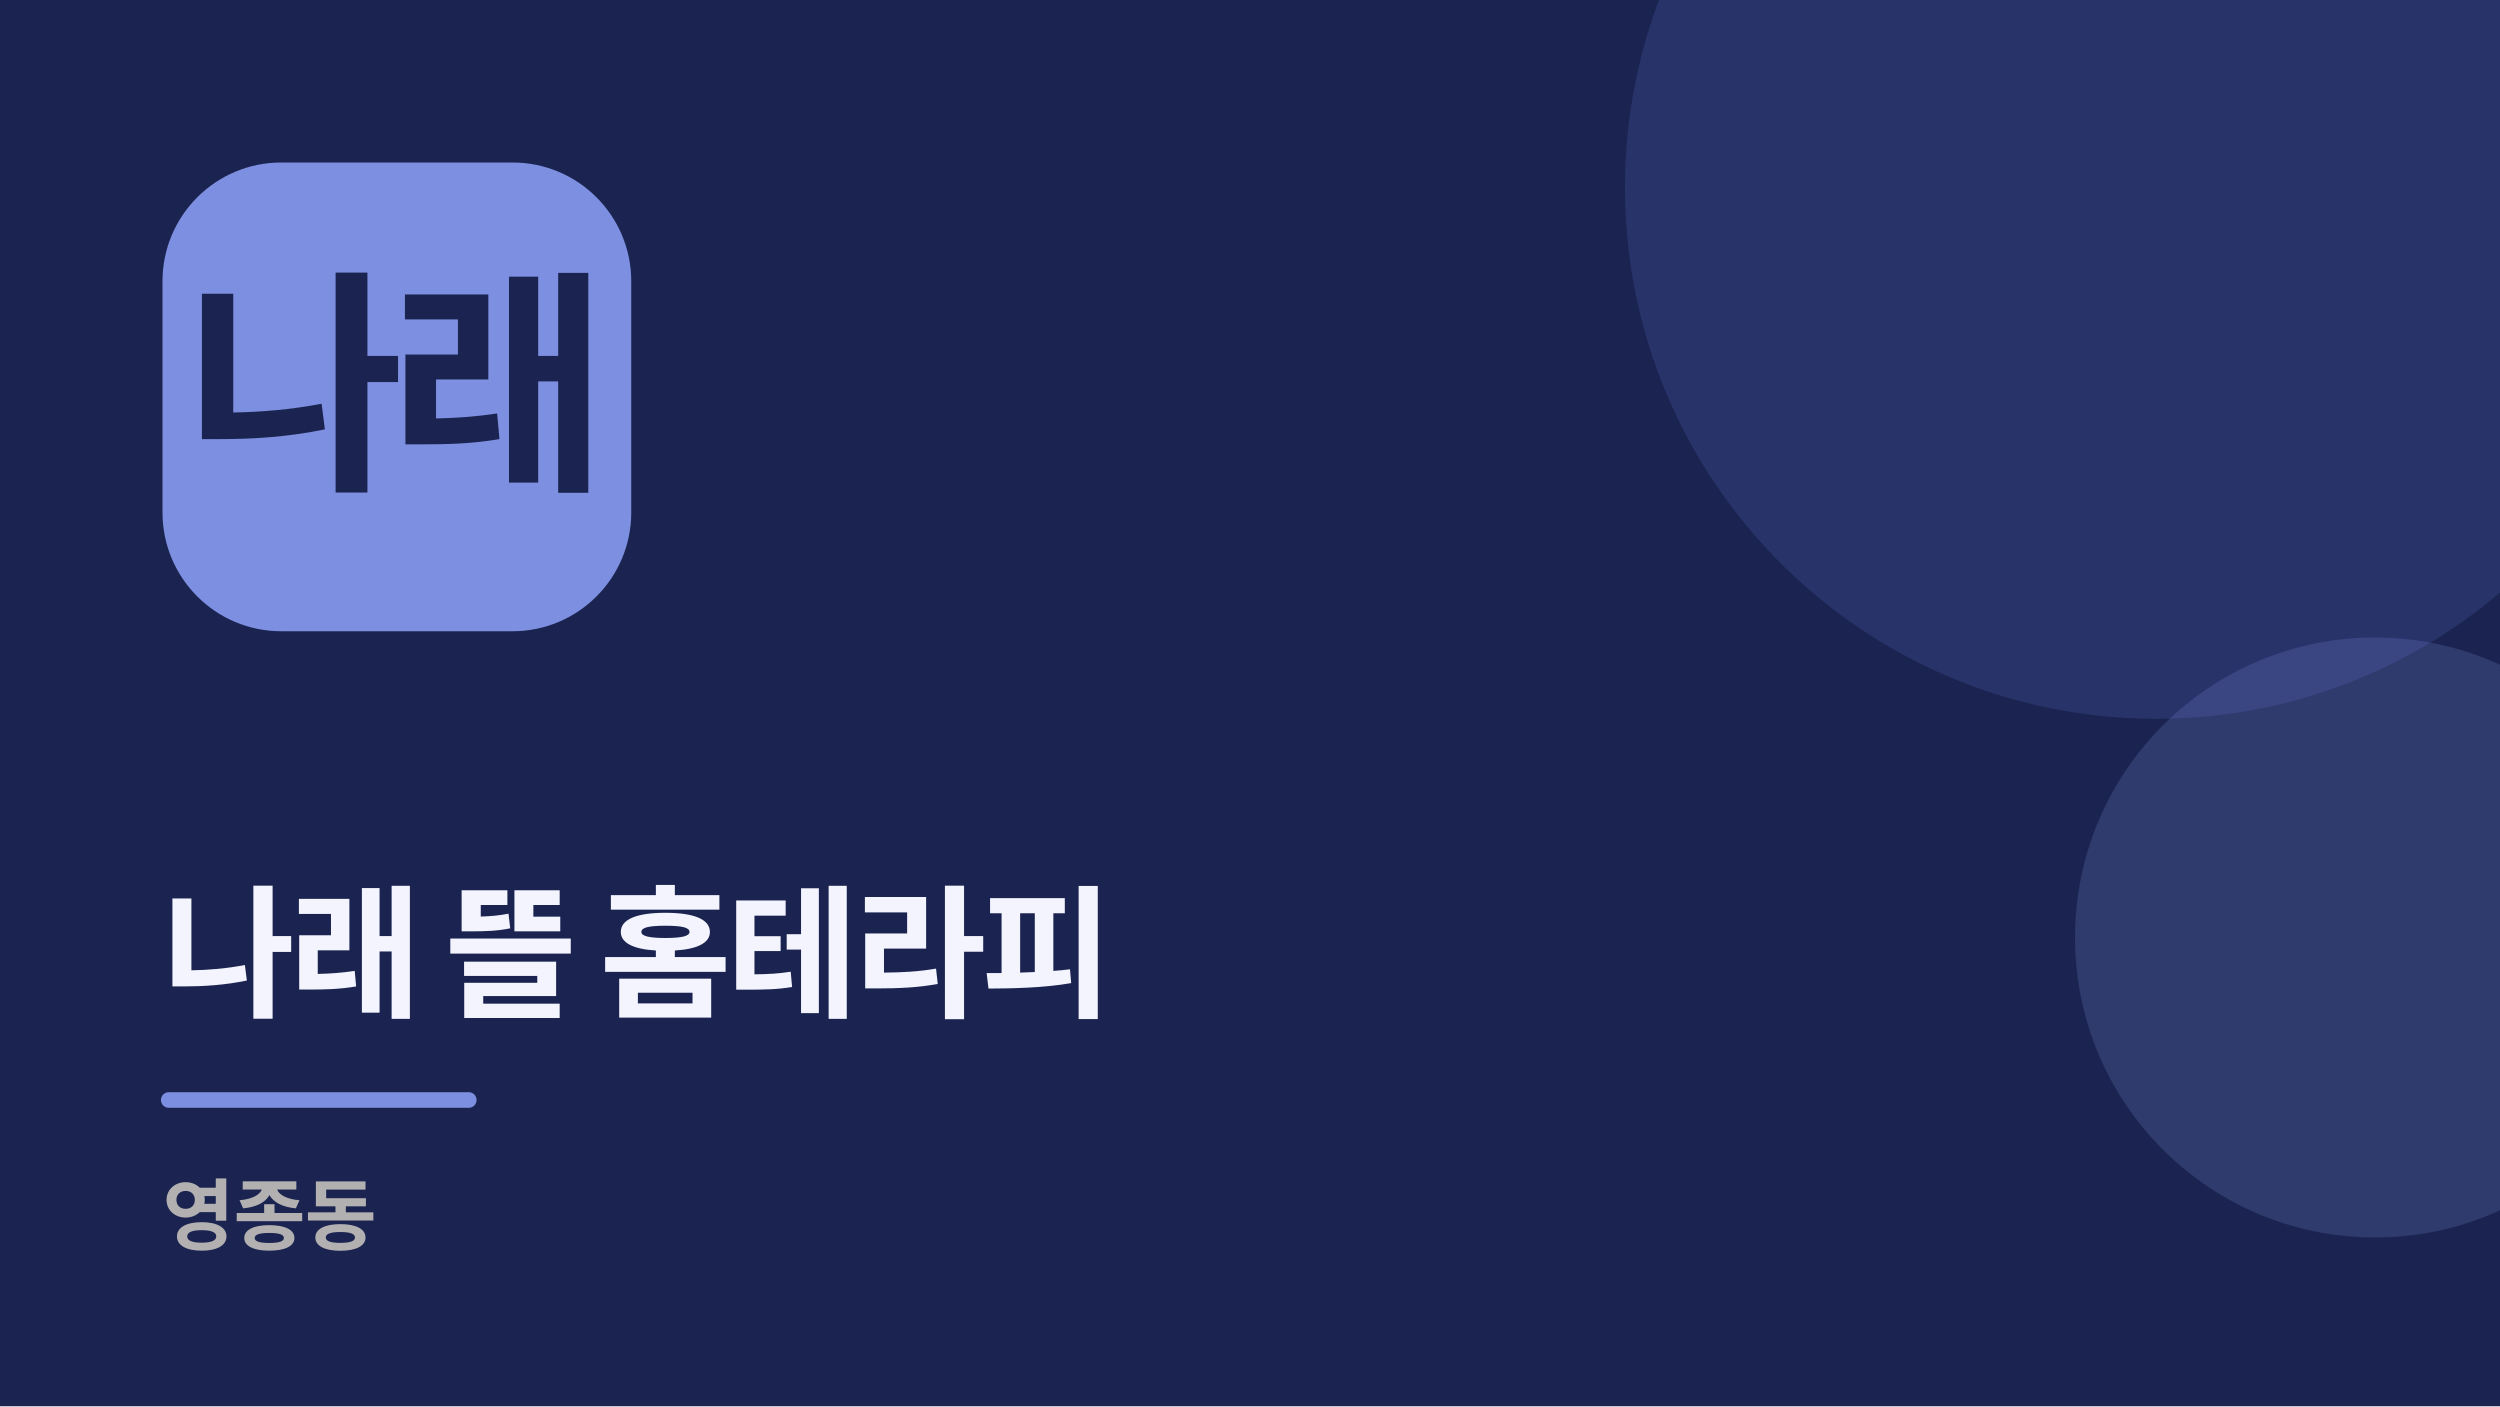
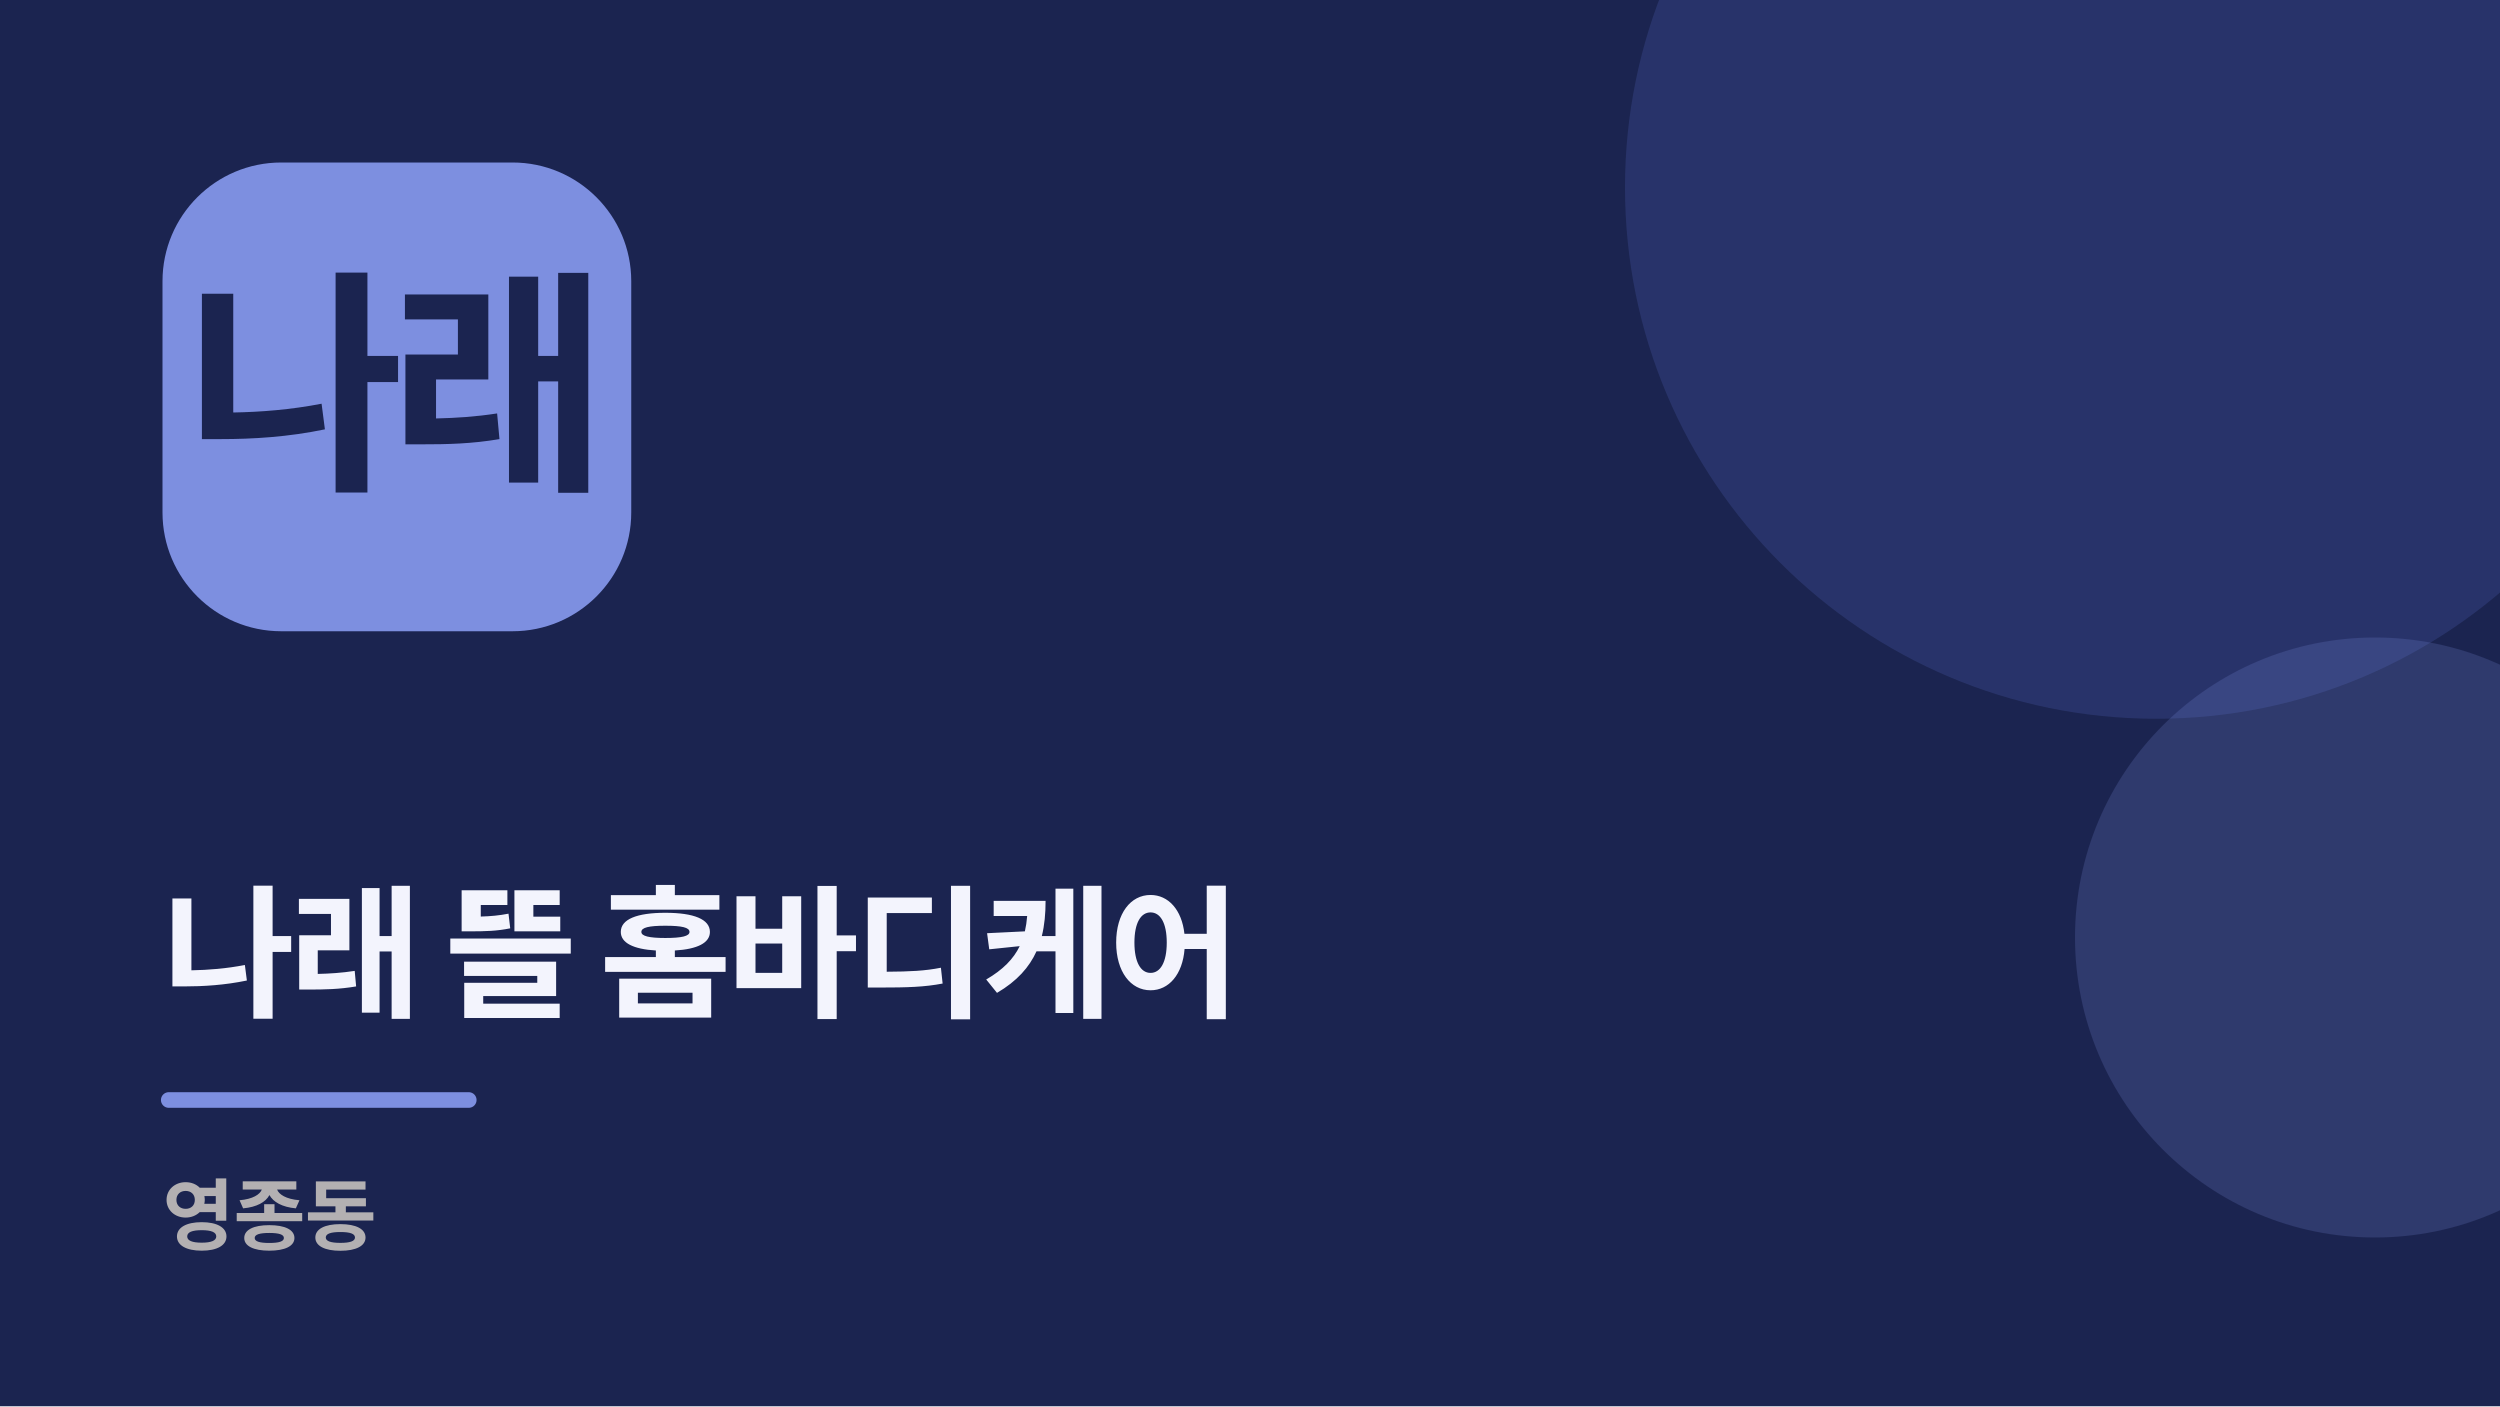
- <svg xmlns="http://www.w3.org/2000/svg" viewBox="0 0 800 450" role="img" preserveAspectRatio="xMidYMid slice" aria-label="나래 뜰 홈테라피 홈타이 · 홈케어 이미지">
+ <svg xmlns="http://www.w3.org/2000/svg" viewBox="0 0 800 450" role="img" preserveAspectRatio="xMidYMid slice" aria-label="나래 뜰 홈바디케어 홈타이 · 홈케어 이미지">
  <defs>
    <pattern id="sd75a05e6" width="22" height="22" patternUnits="userSpaceOnUse">
      <circle cx="3" cy="3" r="2.3" fill="#EDE7D8" opacity=".34" />
    </pattern>
    <style> .k-ss-m{font-family:'Pretendard Variable',Pretendard,-apple-system,'Apple SD Gothic Neo','Noto Sans KR',sans-serif;font-weight:900;letter-spacing:-.06em} .k-ss-n{font-family:'Pretendard Variable',Pretendard,-apple-system,'Apple SD Gothic Neo','Noto Sans KR',sans-serif;font-weight:850;letter-spacing:-.035em} .k-ss-s{font-family:'Pretendard Variable',Pretendard,-apple-system,'Apple SD Gothic Neo','Noto Sans KR',sans-serif;font-weight:650;letter-spacing:-.01em} </style>
  </defs>
  <rect width="800" height="450" fill="#1B2450" />
  <circle cx="690" cy="60" r="170" fill="#33407F" opacity=".55" />
  <circle cx="760" cy="300" r="96" fill="#7D8FE0" opacity=".2" />
  <rect x="52" y="52" width="150" height="150" rx="38" fill="#7D8FE0" />
  <text class="k-ss-m" x="127" y="151" text-anchor="middle" font-size="76" fill="#1B2450">나래</text>
-   <text class="k-ss-n" x="52" y="322" font-size="46" fill="#F3F4FD">나래 뜰 홈테라피</text>
+   <text class="k-ss-n" x="52" y="322" font-size="46" fill="#F3F4FD">나래 뜰 홈바디케어</text>
  <line x1="54" y1="352" x2="150" y2="352" stroke="#7D8FE0" stroke-width="5" stroke-linecap="round" />
  <text class="k-ss-s" x="52" y="398" font-size="25" fill="#EDE7D8" fill-opacity=".72">영종동</text>
</svg>
